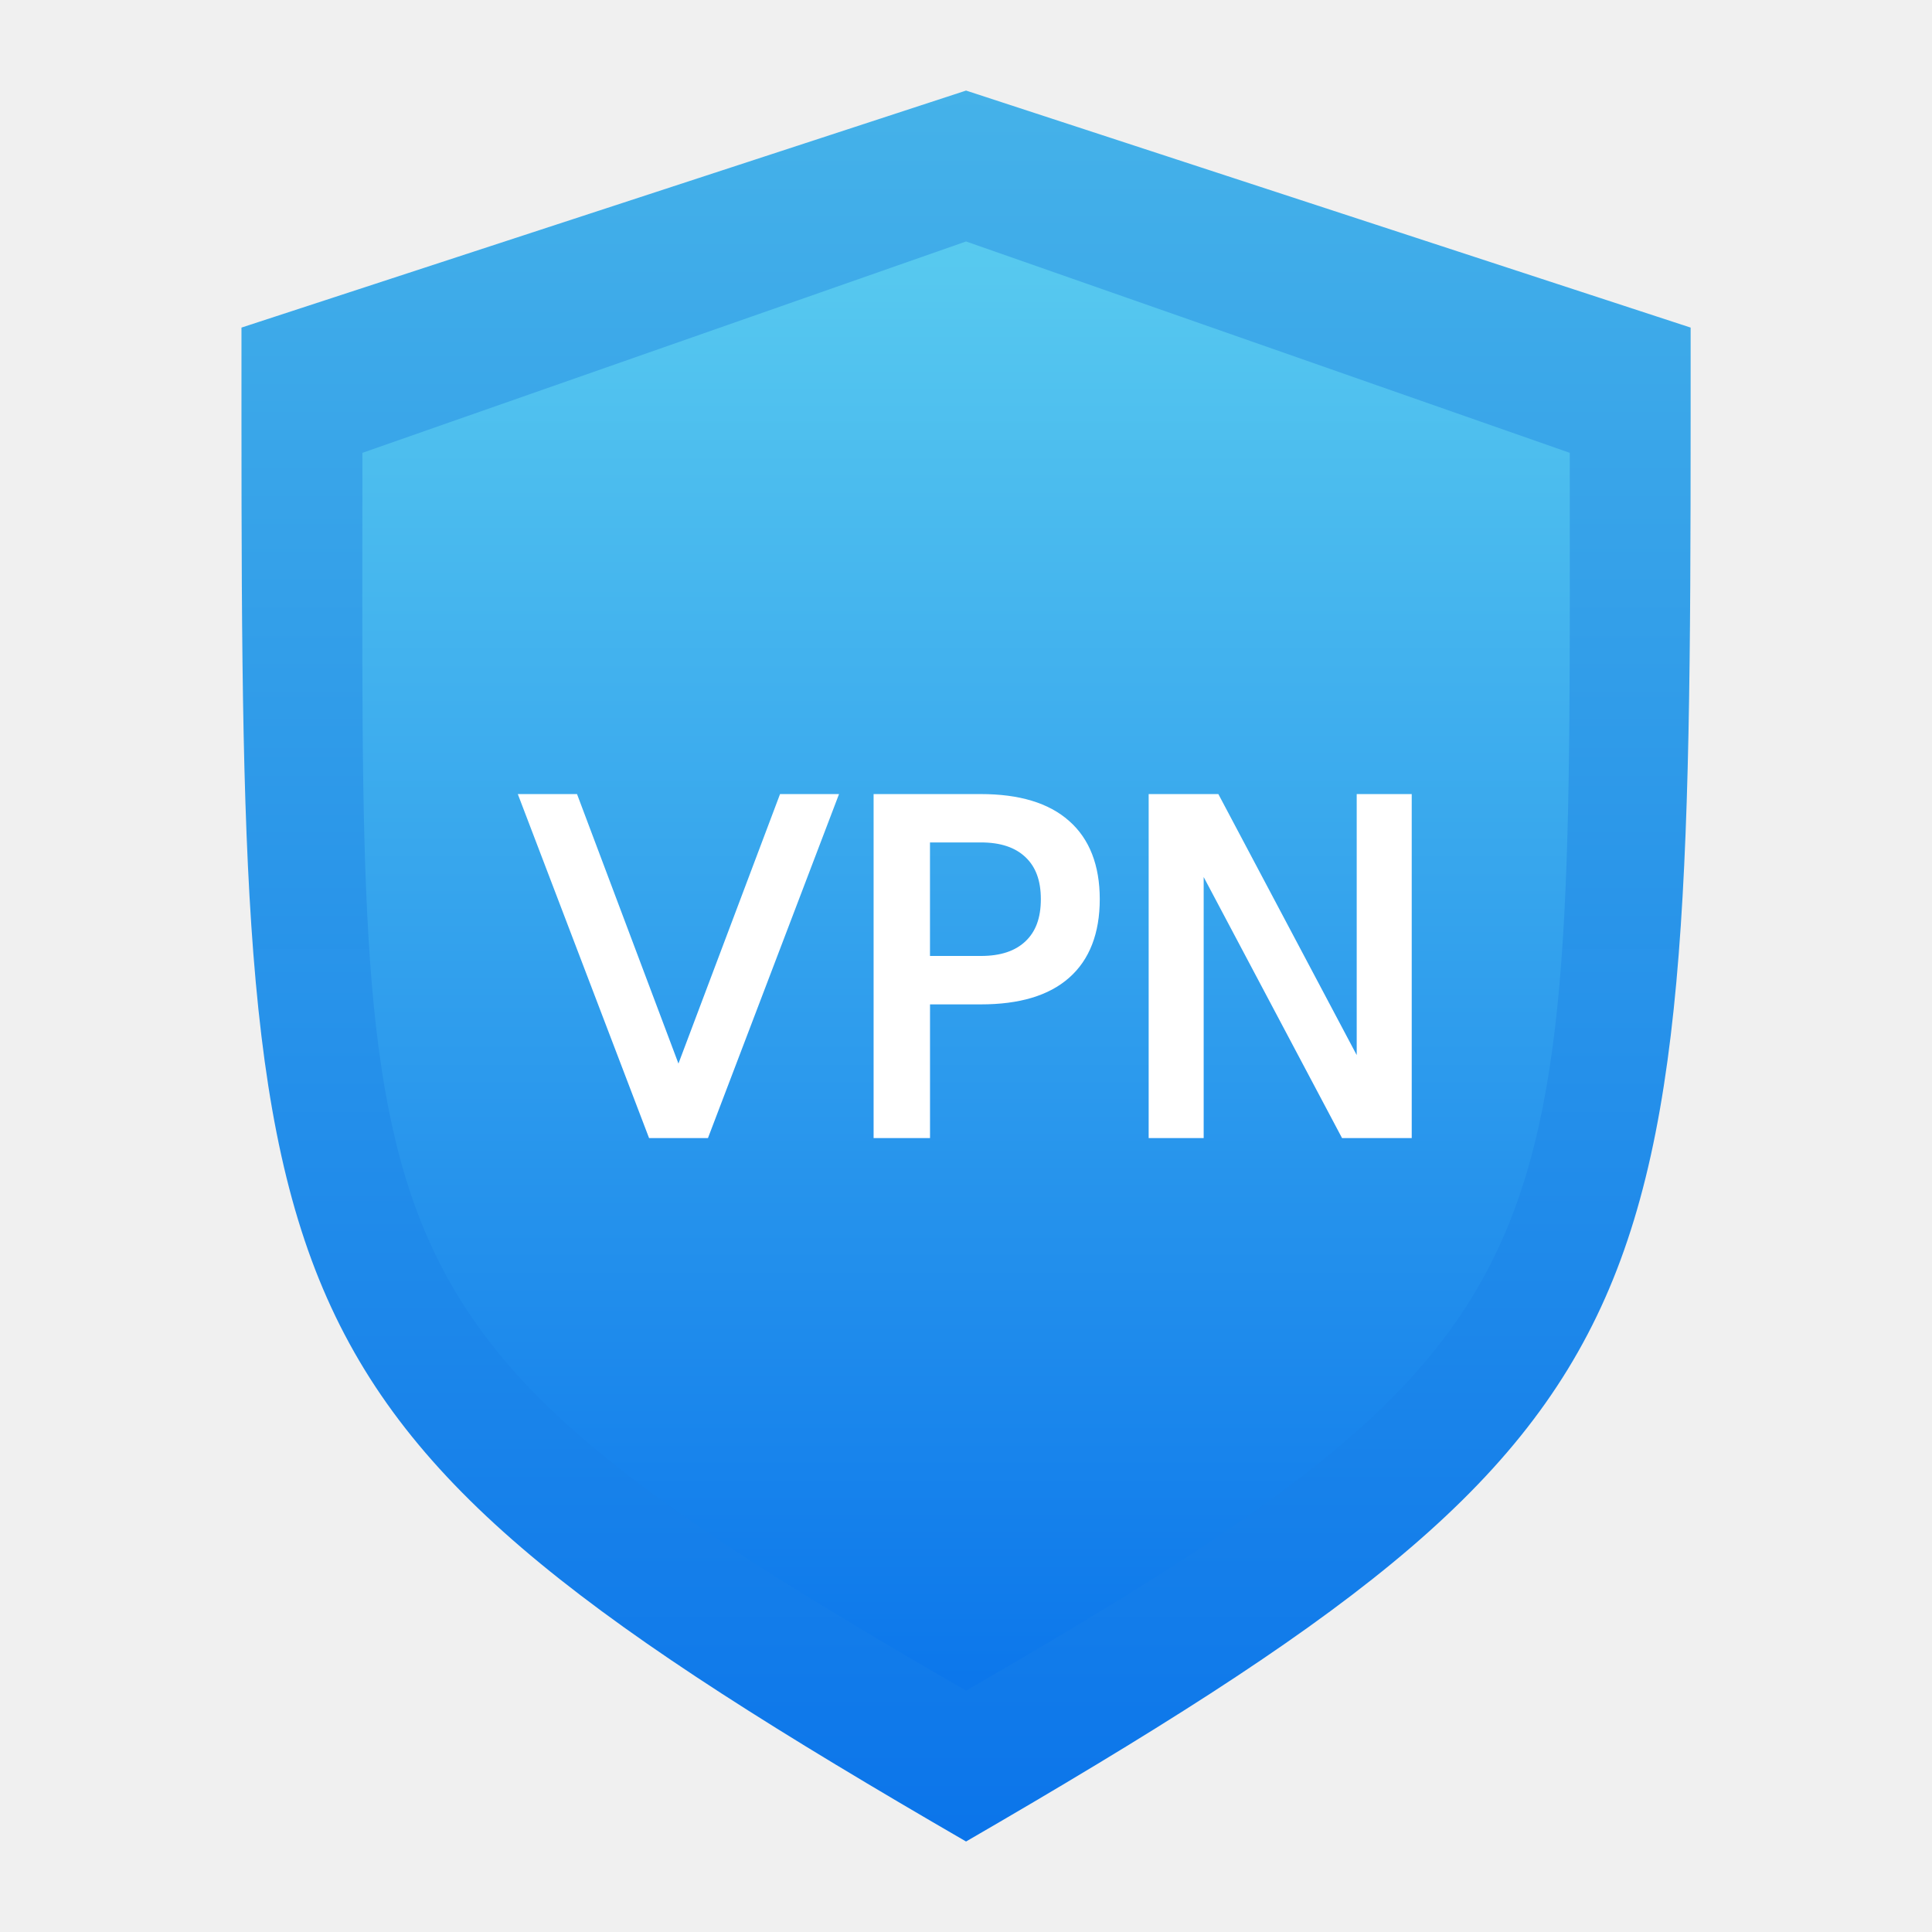
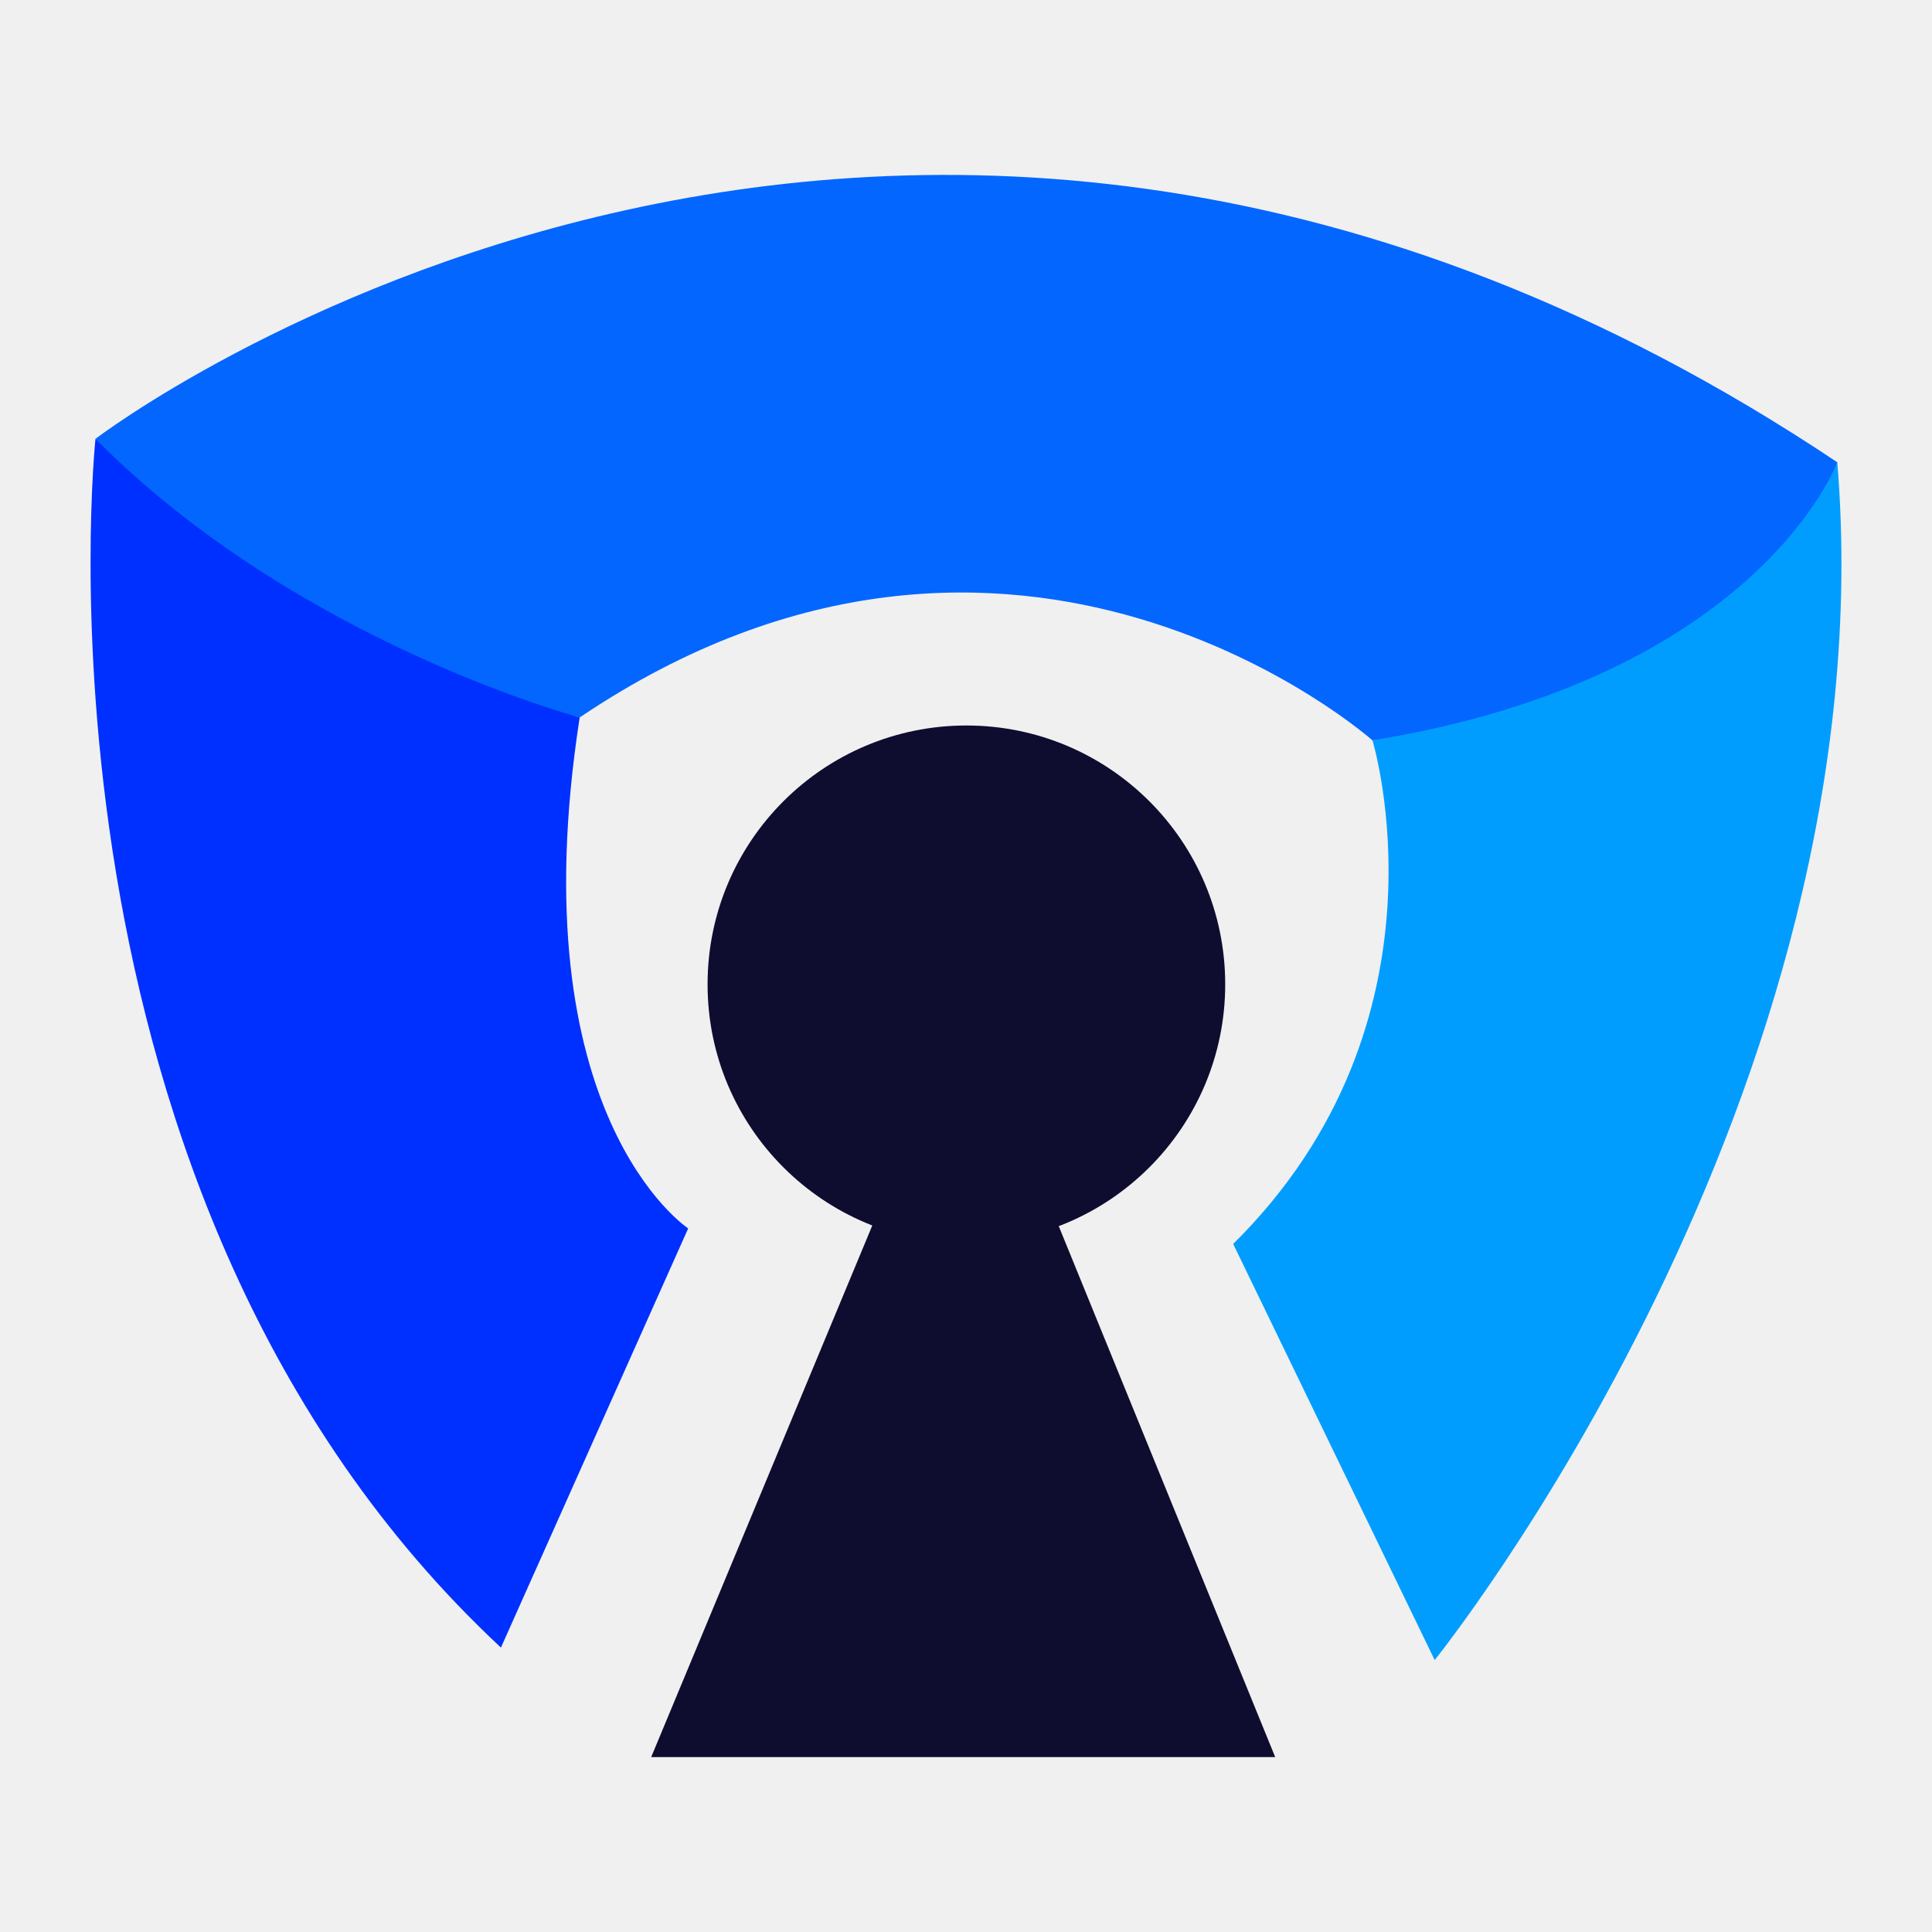
- <svg xmlns="http://www.w3.org/2000/svg" width="64" height="64" version="1.1" viewBox="0 0 64 64">
-   <defs>
+ <svg xmlns="http://www.w3.org/2000/svg" xmlns:xlink="http://www.w3.org/1999/xlink" width="64" height="64" version="1.1" viewBox="0 0 64 64" id="svg96" xml:space="preserve">
+   <defs id="defs24">
+     <linearGradient id="linearGradient18297">
+       <stop style="stop-color:#57c9ef;stop-opacity:1" offset="0" id="stop18293" />
+       <stop style="stop-color:#0a74ea;stop-opacity:0.996" offset="1" id="stop18295" />
+     </linearGradient>
+     <linearGradient id="linearGradient16058">
+       <stop style="stop-color:#47ffff;stop-opacity:1;" offset="0" id="stop16054" />
+       <stop style="stop-color:#0a74ea;stop-opacity:0.996" offset="1" id="stop16056" />
+     </linearGradient>
    <linearGradient id="linearGradient967" x1="400.4" x2="400.4" y1="545.62" y2="517.62" gradientTransform="matrix(1.5862 0 0 1.5862 -655.16 -673.64)" gradientUnits="userSpaceOnUse">
-       <stop stop-color="#d3d3d3" offset="0" />
-       <stop stop-color="#fcf9f9" offset="1" />
+       <stop stop-color="#d3d3d3" offset="0" id="stop4" />
+       <stop stop-color="#fcf9f9" offset="1" id="stop6" />
    </linearGradient>
    <linearGradient id="linearGradient969" x1="400.4" x2="400.4" y1="545.62" y2="517.62" gradientTransform="matrix(1.6382 0 0 1.6382 -729.8 -679.16)" gradientUnits="userSpaceOnUse">
-       <stop stop-color="#8d3aff" offset="0" />
-       <stop stop-color="#ff3680" offset="1" />
+       <stop stop-color="#8d3aff" offset="0" id="stop9" />
+       <stop stop-color="#ff3680" offset="1" id="stop11" />
    </linearGradient>
    <linearGradient id="linearGradient1064" x1="32.001" x2="32.001" y1="9.241" y2="54.416" gradientTransform="translate(-6.873e-5)" gradientUnits="userSpaceOnUse">
-       <stop stop-color="#58caef" offset="0" />
-       <stop stop-color="#0c77eb" offset="1" />
+       <stop stop-color="#58caef" offset="0" id="stop14" />
+       <stop stop-color="#0c77eb" offset="1" id="stop16" />
    </linearGradient>
    <linearGradient id="linearGradient1072" x1="32" x2="32" y1="4.5" y2="59.5" gradientUnits="userSpaceOnUse">
-       <stop stop-color="#45b2e9" offset="0" />
-       <stop stop-color="#0a74ea" stop-opacity=".996" offset="1" />
+       <stop stop-color="#45b2e9" offset="0" id="stop19" />
+       <stop stop-color="#0a74ea" stop-opacity=".996" offset="1" id="stop21" />
    </linearGradient>
+     <linearGradient xlink:href="#linearGradient16058" id="linearGradient16060" x1="32" y1="10" x2="32" y2="53.75" gradientUnits="userSpaceOnUse" gradientTransform="translate(116.3656)" />
+     <linearGradient xlink:href="#linearGradient18297" id="linearGradient18299" x1="32" y1="19" x2="32" y2="38" gradientUnits="userSpaceOnUse" gradientTransform="translate(116.3656)" />
  </defs>
-   <g transform="matrix(3.7796 0 0 3.7796 -82.525 3.3899)" fill="#5e4aa6" image-rendering="optimizeSpeed" stroke-width=".265">
-     <circle cx="-330.35" cy="-328.38" r="0" />
-     <circle cx="-312.11" cy="-326.25" r="0" />
-     <circle cx="-306.02" cy="-333.07" r="0" />
-     <circle cx="-308.84" cy="-326.01" r="0" />
+   <g transform="matrix(3.7796 0 0 3.7796 -82.525 3.3899)" fill="#5e4aa6" image-rendering="optimizeSpeed" stroke-width=".265" id="g34">
+     <circle cx="-330.35" cy="-328.38" r="0" id="circle26" />
+     <circle cx="-312.11" cy="-326.25" r="0" id="circle28" />
+     <circle cx="-306.02" cy="-333.07" r="0" id="circle30" />
+     <circle cx="-308.84" cy="-326.01" r="0" id="circle32" />
  </g>
-   <circle cx="-19.786" cy="169.92" r="0" fill="url(#linearGradient967)" image-rendering="optimizeSpeed" />
-   <circle cx="-73.575" cy="192.07" r="0" fill="none" image-rendering="optimizeSpeed" stroke="url(#linearGradient969)" stroke-width="2.13" />
-   <g transform="matrix(3.7796 0 0 3.7796 -82.525 3.3899)" fill="#5e4aa6" image-rendering="optimizeSpeed" stroke-width=".265">
-     <circle cx="-330.35" cy="-328.38" r="0" />
-     <circle cx="-312.11" cy="-326.25" r="0" />
-     <circle cx="-306.02" cy="-333.07" r="0" />
-     <circle cx="-308.84" cy="-326.01" r="0" />
-     <circle cx="-330.35" cy="-328.38" r="0" />
-     <circle cx="-312.11" cy="-326.25" r="0" />
-     <circle cx="-306.02" cy="-333.07" r="0" />
-     <circle cx="-308.84" cy="-326.01" r="0" />
+   <circle cx="-19.786" cy="169.92" r="0" fill="url(#linearGradient967)" image-rendering="optimizeSpeed" id="circle36" />
+   <circle cx="-73.575" cy="192.07" r="0" fill="none" image-rendering="optimizeSpeed" stroke="url(#linearGradient969)" stroke-width="2.13" id="circle38" />
+   <g transform="matrix(3.7796 0 0 3.7796 -82.525 3.3899)" fill="#5e4aa6" image-rendering="optimizeSpeed" stroke-width=".265" id="g56">
+     <circle cx="-330.35" cy="-328.38" r="0" id="circle40" />
+     <circle cx="-312.11" cy="-326.25" r="0" id="circle42" />
+     <circle cx="-306.02" cy="-333.07" r="0" id="circle44" />
+     <circle cx="-308.84" cy="-326.01" r="0" id="circle46" />
+     <circle cx="-330.35" cy="-328.38" r="0" id="circle48" />
+     <circle cx="-312.11" cy="-326.25" r="0" id="circle50" />
+     <circle cx="-306.02" cy="-333.07" r="0" id="circle52" />
+     <circle cx="-308.84" cy="-326.01" r="0" id="circle54" />
  </g>
-   <circle cx="-19.786" cy="169.92" r="0" fill="url(#linearGradient967)" image-rendering="optimizeSpeed" />
-   <circle cx="-73.575" cy="192.07" r="0" fill="none" image-rendering="optimizeSpeed" stroke="url(#linearGradient969)" stroke-width="2.13" />
-   <g transform="matrix(3.7796 0 0 3.7796 -82.525 3.3875)" fill="#5e4aa6" image-rendering="optimizeSpeed" stroke-width=".265">
-     <circle cx="-330.35" cy="-328.38" r="0" />
-     <circle cx="-312.11" cy="-326.25" r="0" />
-     <circle cx="-306.02" cy="-333.07" r="0" />
-     <circle cx="-308.84" cy="-326.01" r="0" />
+   <circle cx="-19.786" cy="169.92" r="0" fill="url(#linearGradient967)" image-rendering="optimizeSpeed" id="circle58" />
+   <circle cx="-73.575" cy="192.07" r="0" fill="none" image-rendering="optimizeSpeed" stroke="url(#linearGradient969)" stroke-width="2.13" id="circle60" />
+   <g transform="matrix(3.7796 0 0 3.7796 -82.525 3.3875)" fill="#5e4aa6" image-rendering="optimizeSpeed" stroke-width=".265" id="g70">
+     <circle cx="-330.35" cy="-328.38" r="0" id="circle62" />
+     <circle cx="-312.11" cy="-326.25" r="0" id="circle64" />
+     <circle cx="-306.02" cy="-333.07" r="0" id="circle66" />
+     <circle cx="-308.84" cy="-326.01" r="0" id="circle68" />
  </g>
-   <circle cx="-19.787" cy="169.91" r="0" fill="url(#linearGradient967)" image-rendering="optimizeSpeed" />
-   <circle cx="-73.575" cy="192.07" r="0" fill="none" image-rendering="optimizeSpeed" stroke="url(#linearGradient969)" stroke-width="2.13" />
-   <g transform="matrix(1.0546 0 0 1.0546 -1.7454 -1.7455)">
-     <path d="m32 4.5-22.76 7.445c0 15.672-0.07 24.264 2.686 30.482 2.757 6.223 8.415 10.318 20.074 17.072 11.659-6.755 17.317-10.849 20.074-17.072 2.756-6.217 2.686-14.811 2.686-30.482l-22.76-7.445z" color="#000000" fill="url(#linearGradient1072)" image-rendering="optimizeSpeed" stroke-width="1.393" style="isolation:auto;mix-blend-mode:normal" />
-     <path d="m32 9.24-18.961 6.639c0 25.546-0.737 27.506 18.961 38.881 19.536-11.292 18.963-13.325 18.963-38.881z" color="#000000" fill="url(#linearGradient1064)" image-rendering="optimizeSpeed" stroke-width="1.393" style="isolation:auto;mix-blend-mode:normal" />
-     <g fill="#fff" shape-rendering="auto" stroke-width=".358">
-       <path d="m22.167 37.223-3.988-10.445h1.476l3.309 8.794 3.316-8.794h1.469l-3.981 10.445z" color="#000000" color-rendering="auto" dominant-baseline="auto" image-rendering="auto" solid-color="#000000" stop-color="#000000" style="font-feature-settings:normal;font-variant-alternates:normal;font-variant-caps:normal;font-variant-east-asian:normal;font-variant-ligatures:normal;font-variant-numeric:normal;font-variant-position:normal;font-variation-settings:normal;inline-size:0;isolation:auto;mix-blend-mode:normal;shape-margin:0;shape-padding:0;text-decoration-color:#000000;text-decoration-line:none;text-decoration-style:solid;text-indent:0;text-orientation:mixed;text-transform:none;white-space:normal" />
-       <path d="m17.92 26.598 4.123 10.805h1.85l4.117-10.805h-1.853l-3.191 8.465-3.186-8.465zm0.52 0.359h1.092l3.434 9.123 3.439-9.123h1.084l-3.842 10.086h-1.357z" color="#000000" color-rendering="auto" dominant-baseline="auto" image-rendering="auto" solid-color="#000000" stop-color="#000000" style="font-feature-settings:normal;font-variant-alternates:normal;font-variant-caps:normal;font-variant-east-asian:normal;font-variant-ligatures:normal;font-variant-numeric:normal;font-variant-position:normal;font-variation-settings:normal;inline-size:0;isolation:auto;mix-blend-mode:normal;shape-margin:0;shape-padding:0;text-decoration-color:#000000;text-decoration-line:none;text-decoration-style:solid;text-indent:0;text-orientation:mixed;text-transform:none;white-space:normal" />
-       <path d="m30.688 27.939v3.925h1.777c0.658 0 1.166-0.17 1.525-0.511s0.539-0.826 0.539-1.455c0-0.625-0.18-1.108-0.539-1.448s-0.868-0.511-1.525-0.511zm-1.413-1.161h3.19c1.171 0 2.054 0.266 2.651 0.798 0.602 0.527 0.902 1.301 0.902 2.323 0 1.031-0.301 1.81-0.902 2.337-0.597 0.527-1.481 0.791-2.651 0.791h-1.777v4.198h-1.413z" color="#000000" color-rendering="auto" dominant-baseline="auto" image-rendering="auto" solid-color="#000000" stop-color="#000000" style="font-feature-settings:normal;font-variant-alternates:normal;font-variant-caps:normal;font-variant-east-asian:normal;font-variant-ligatures:normal;font-variant-numeric:normal;font-variant-position:normal;font-variation-settings:normal;inline-size:0;isolation:auto;mix-blend-mode:normal;shape-margin:0;shape-padding:0;text-decoration-color:#000000;text-decoration-line:none;text-decoration-style:solid;text-indent:0;text-orientation:mixed;text-transform:none;white-space:normal" />
-       <path d="m29.096 26.598v10.805h1.772v-4.199h1.598c1.198 0 2.129-0.269 2.769-0.834 0.645-0.565 0.965-1.405 0.965-2.471 0-1.056-0.319-1.892-0.963-2.457-0.64-0.57-1.574-0.844-2.772-0.844zm0.359 0.359h3.01c1.144 0 1.98 0.259 2.533 0.752 0.559 0.489 0.842 1.203 0.842 2.189 0 0.996-0.284 1.712-0.842 2.201-0.553 0.489-1.389 0.746-2.533 0.746h-1.955v4.197h-1.055zm1.055 0.803v4.283h1.955c0.689 0 1.25-0.183 1.648-0.561 0.399-0.378 0.596-0.92 0.596-1.584 0-0.659-0.197-1.2-0.596-1.578-0.399-0.378-0.96-0.561-1.648-0.561zm0.357 0.357h1.598c0.627 0 1.083 0.16 1.402 0.463 0.319 0.303 0.482 0.728 0.482 1.318 0 0.596-0.163 1.022-0.482 1.324-0.32 0.303-0.776 0.461-1.402 0.461h-1.598z" color="#000000" color-rendering="auto" dominant-baseline="auto" image-rendering="auto" solid-color="#000000" stop-color="#000000" style="font-feature-settings:normal;font-variant-alternates:normal;font-variant-caps:normal;font-variant-east-asian:normal;font-variant-ligatures:normal;font-variant-numeric:normal;font-variant-position:normal;font-variation-settings:normal;inline-size:0;isolation:auto;mix-blend-mode:normal;shape-margin:0;shape-padding:0;text-decoration-color:#000000;text-decoration-line:none;text-decoration-style:solid;text-indent:0;text-orientation:mixed;text-transform:none;white-space:normal" />
-       <path d="m37.915 26.777h1.903l4.631 8.738v-8.738h1.371v10.445h-1.903l-4.631-8.738v8.738h-1.371z" color="#000000" color-rendering="auto" dominant-baseline="auto" image-rendering="auto" solid-color="#000000" stop-color="#000000" style="font-feature-settings:normal;font-variant-alternates:normal;font-variant-caps:normal;font-variant-east-asian:normal;font-variant-ligatures:normal;font-variant-numeric:normal;font-variant-position:normal;font-variation-settings:normal;inline-size:0;isolation:auto;mix-blend-mode:normal;shape-margin:0;shape-padding:0;text-decoration-color:#000000;text-decoration-line:none;text-decoration-style:solid;text-indent:0;text-orientation:mixed;text-transform:none;white-space:normal" />
-       <path d="m37.736 26.598v10.805h1.728v-8.199l4.346 8.199h2.189v-10.805h-1.728v8.199l-4.346-8.199zm0.357 0.359h1.617l4.58 8.643 0.338-0.084v-8.559h1.014v10.086h-1.617l-4.58-8.643-0.338 0.084v8.559h-1.014z" color="#000000" color-rendering="auto" dominant-baseline="auto" image-rendering="auto" solid-color="#000000" stop-color="#000000" style="font-feature-settings:normal;font-variant-alternates:normal;font-variant-caps:normal;font-variant-east-asian:normal;font-variant-ligatures:normal;font-variant-numeric:normal;font-variant-position:normal;font-variation-settings:normal;inline-size:0;isolation:auto;mix-blend-mode:normal;shape-margin:0;shape-padding:0;text-decoration-color:#000000;text-decoration-line:none;text-decoration-style:solid;text-indent:0;text-orientation:mixed;text-transform:none;white-space:normal" />
+   <circle cx="-19.787" cy="169.91" r="0" fill="url(#linearGradient967)" image-rendering="optimizeSpeed" id="circle72" />
+   <circle cx="-73.575" cy="192.07" r="0" fill="none" image-rendering="optimizeSpeed" stroke="url(#linearGradient969)" stroke-width="2.13" id="circle74" />
+   <path id="path240" style="color:#eaeaea;fill:url(#linearGradient16060);fill-opacity:1;stroke-width:13.702;stroke-dasharray:none" class="ColorScheme-Text" d="m 148.366,10.25 c -11.13,0 -20.691,4.551 -29,10.875 l 29,32.625 29,-32.625 c -8.277,-6.254 -17.956,-10.875 -29,-10.875 z m 0,6.75 c 3.289,0 6,2.711 6,6 v 1.242 c 1.709,0.526 3,2.075 3,3.939 v 7.637 C 157.366,38.1 155.466,40 153.184,40 h -9.637 c -2.282,0 -4.182,-1.9 -4.182,-4.182 v -7.637 c 0,-1.865 1.291,-3.413 3,-3.939 V 23 c 0,-3.289 2.711,-6 6,-6 z" />
+   <path style="color:#dedede;fill:url(#linearGradient18299);fill-opacity:1;stroke-width:4;-inkscape-stroke:none" d="m 148.366,19 c -2.216,0 -4,1.784 -4,4 v 3 h -0.818 c -1.209,0 -2.182,0.973 -2.182,2.182 v 7.637 c 0,1.209 0.973,2.182 2.182,2.182 h 9.637 c 1.209,0 2.182,-0.973 2.182,-2.182 V 28.182 C 155.366,26.973 154.393,26 153.184,26 h -0.818 v -3 c 0,-2.216 -1.784,-4 -4,-4 z m 0,2 c 1.108,0 2,0.892 2,2 v 3 h -4 v -3 c 0,-1.108 0.892,-2 2,-2 z m 0,9 a 2,2 0 0 1 2,2 2,2 0 0 1 -2,2 2,2 0 0 1 -2,-2 2,2 0 0 1 2,-2 z" id="path15257" />
+   <g id="g19173" transform="matrix(0.2279573,0,0,0.2279573,65.87938,49.20234)">
+     <path style="opacity:1;fill:#009dff;fill-opacity:1;stroke:none;stroke-width:1px;stroke-linecap:butt;stroke-linejoin:miter;stroke-opacity:1" d="m -89.555,-108.252 c 0,0 12.489,40.842 -20.241,73.174 l 29.281,60.474 c 0,0 66.053,-81.937 58.51,-174.058 0,0 -14.87,29.682 -67.55,40.409 z" id="path15060" />
+     <path style="fill:#0266ff;fill-opacity:1;stroke:none;stroke-width:1px;stroke-linecap:butt;stroke-linejoin:miter;stroke-opacity:1" d="m -89.555,-108.252 c 0,0 -51.839,-46.037 -115.202,-3.332 0,0 -42.812,-8.664 -70.368,-40.485 0,0 115.642,-88.52 253.12,3.407 0,0 -11.548,31.283 -67.55,40.409 z" id="path15064" />
+     <path style="fill:#0030ff;fill-opacity:1;stroke:none;stroke-width:1px;stroke-linecap:butt;stroke-linejoin:miter;stroke-opacity:1" d="m -275.125,-152.069 c 0,0 -11.619,109.872 58.92,175.652 l 27.213,-60.913 c 0,0 -24.772,-16.255 -15.766,-74.255 0,0 -41.138,-10.94 -70.368,-40.485 z" id="path15066" />
+     <g id="g19165">
+       <circle style="opacity:1;fill:#0e0d30;fill-opacity:1;fill-rule:evenodd;stroke:none;stroke-width:4.122;stroke-linecap:round;stroke-linejoin:round;paint-order:stroke fill markers" id="path15120" cx="-148.565" cy="-72.802" r="37.611" />
+       <path style="fill:#0e0d30;fill-opacity:1;stroke:none;stroke-width:1px;stroke-linecap:butt;stroke-linejoin:miter;stroke-opacity:1" d="m -160.884,-41.011 -33.484,80.505 h 90.679 l -33.564,-82.327 z" id="path15122" />
    </g>
  </g>
</svg>
